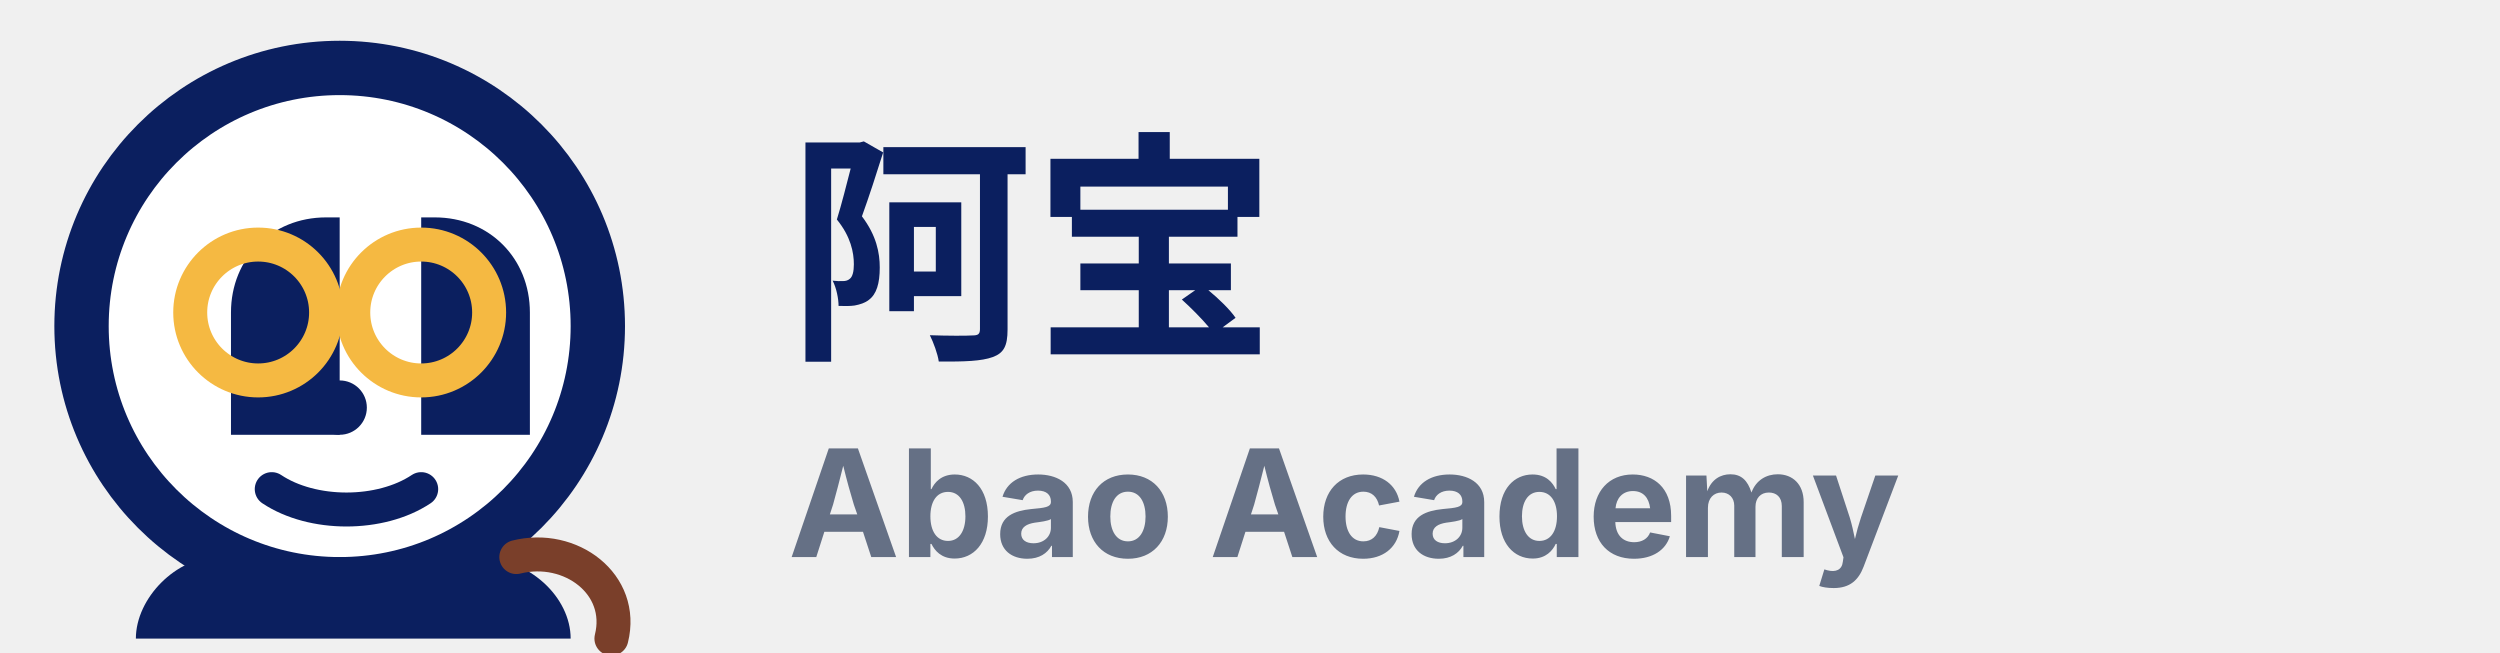
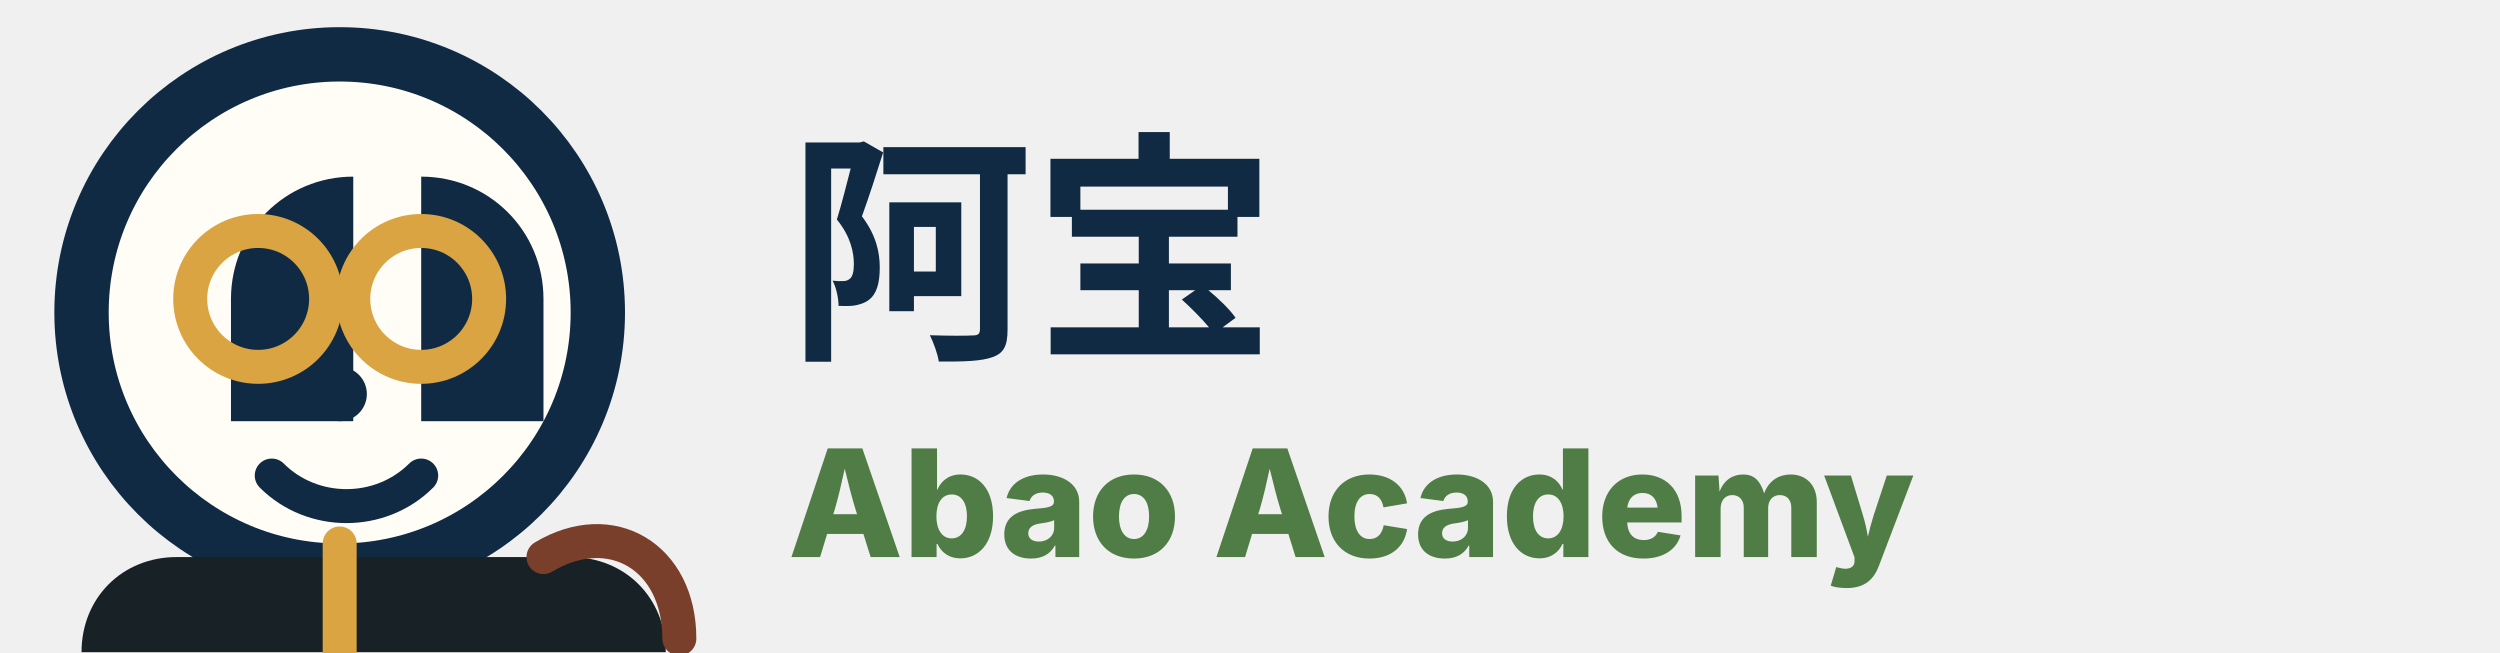
<svg xmlns="http://www.w3.org/2000/svg" width="184" height="48" viewBox="0 0 184 48" fill="none" role="img" aria-labelledby="title desc">
-   <circle cx="15" cy="16" r="8" fill="#0B1F5F" />
-   <circle cx="35" cy="16" r="8" fill="#0B1F5F" />
-   <circle cx="25" cy="24" r="19" fill="#FFFFFF" stroke="#0B1F5F" stroke-width="4" />
-   <path d="M17 23C17 19 20 16 24 16H25V32H17V23Z" fill="#0B1F5F" />
-   <path d="M31 16H32C36 16 39 19 39 23V32H31V16Z" fill="#0B1F5F" />
-   <circle cx="19" cy="23" r="5" stroke="#F5B942" stroke-width="2.5" />
-   <circle cx="31" cy="23" r="5" stroke="#F5B942" stroke-width="2.5" />
-   <path d="M24 23H26" stroke="#F5B942" stroke-width="2" stroke-linecap="round" />
-   <circle cx="25" cy="30" r="2" fill="#0B1F5F" />
-   <path d="M20 36C23 38 28 38 31 36" stroke="#0B1F5F" stroke-width="2.5" stroke-linecap="round" />
-   <path d="M16 41H35C39 41 42 44 42 47H10C10 44 13 41 16 41Z" fill="#0B1F5F" />
-   <path d="M38 41C42 40 46 43 45 47" stroke="#7A3F2A" stroke-width="2.5" stroke-linecap="round" />
-   <text x="58" y="25" fill="#0B1F5F" font-family="Inter, 'Noto Sans SC', sans-serif" font-size="18" font-weight="800">阿宝</text>
-   <text x="58" y="41" fill="#657085" font-family="Inter, 'Noto Sans SC', sans-serif" font-size="11" font-weight="700">Abao Academy</text>
+   <circle cx="15" cy="15" r="8" fill="#102A43" />
+   <circle cx="35" cy="15" r="8" fill="#102A43" />
+   <circle cx="25" cy="23" r="19" fill="#FFFDF6" stroke="#102A43" stroke-width="4" />
+   <path d="M17 22c0-5 4-9 9-9v18h-9v-9Z" fill="#102A43" />
+   <path d="M31 13c5 0 9 4 9 9v9h-9V13Z" fill="#102A43" />
+   <circle cx="19" cy="22" r="5" stroke="#D9A441" stroke-width="2.5" />
+   <circle cx="31" cy="22" r="5" stroke="#D9A441" stroke-width="2.5" />
+   <path d="M24 22h2" stroke="#D9A441" stroke-width="2" stroke-linecap="round" />
+   <circle cx="25" cy="29" r="2" fill="#102A43" />
+   <path d="M20 35c3 3 8 3 11 0" stroke="#102A43" stroke-width="2.5" stroke-linecap="round" />
+   <path d="M13 41h29c4 0 7 3 7 7H6c0-4 3-7 7-7Z" fill="#172126" />
+   <path d="M25 40v8" stroke="#D9A441" stroke-width="2.5" stroke-linecap="round" />
+   <path d="M40 41c5-3 10 0 10 6" stroke="#7A3F2A" stroke-width="2.5" stroke-linecap="round" />
+   <text x="58" y="25" fill="#102A43" font-family="Inter, 'Noto Sans SC', sans-serif" font-size="18" font-weight="800">阿宝</text>
+   <text x="58" y="41" fill="#4F7D45" font-family="Inter, 'Noto Sans SC', sans-serif" font-size="11" font-weight="800">Abao Academy</text>
</svg>
